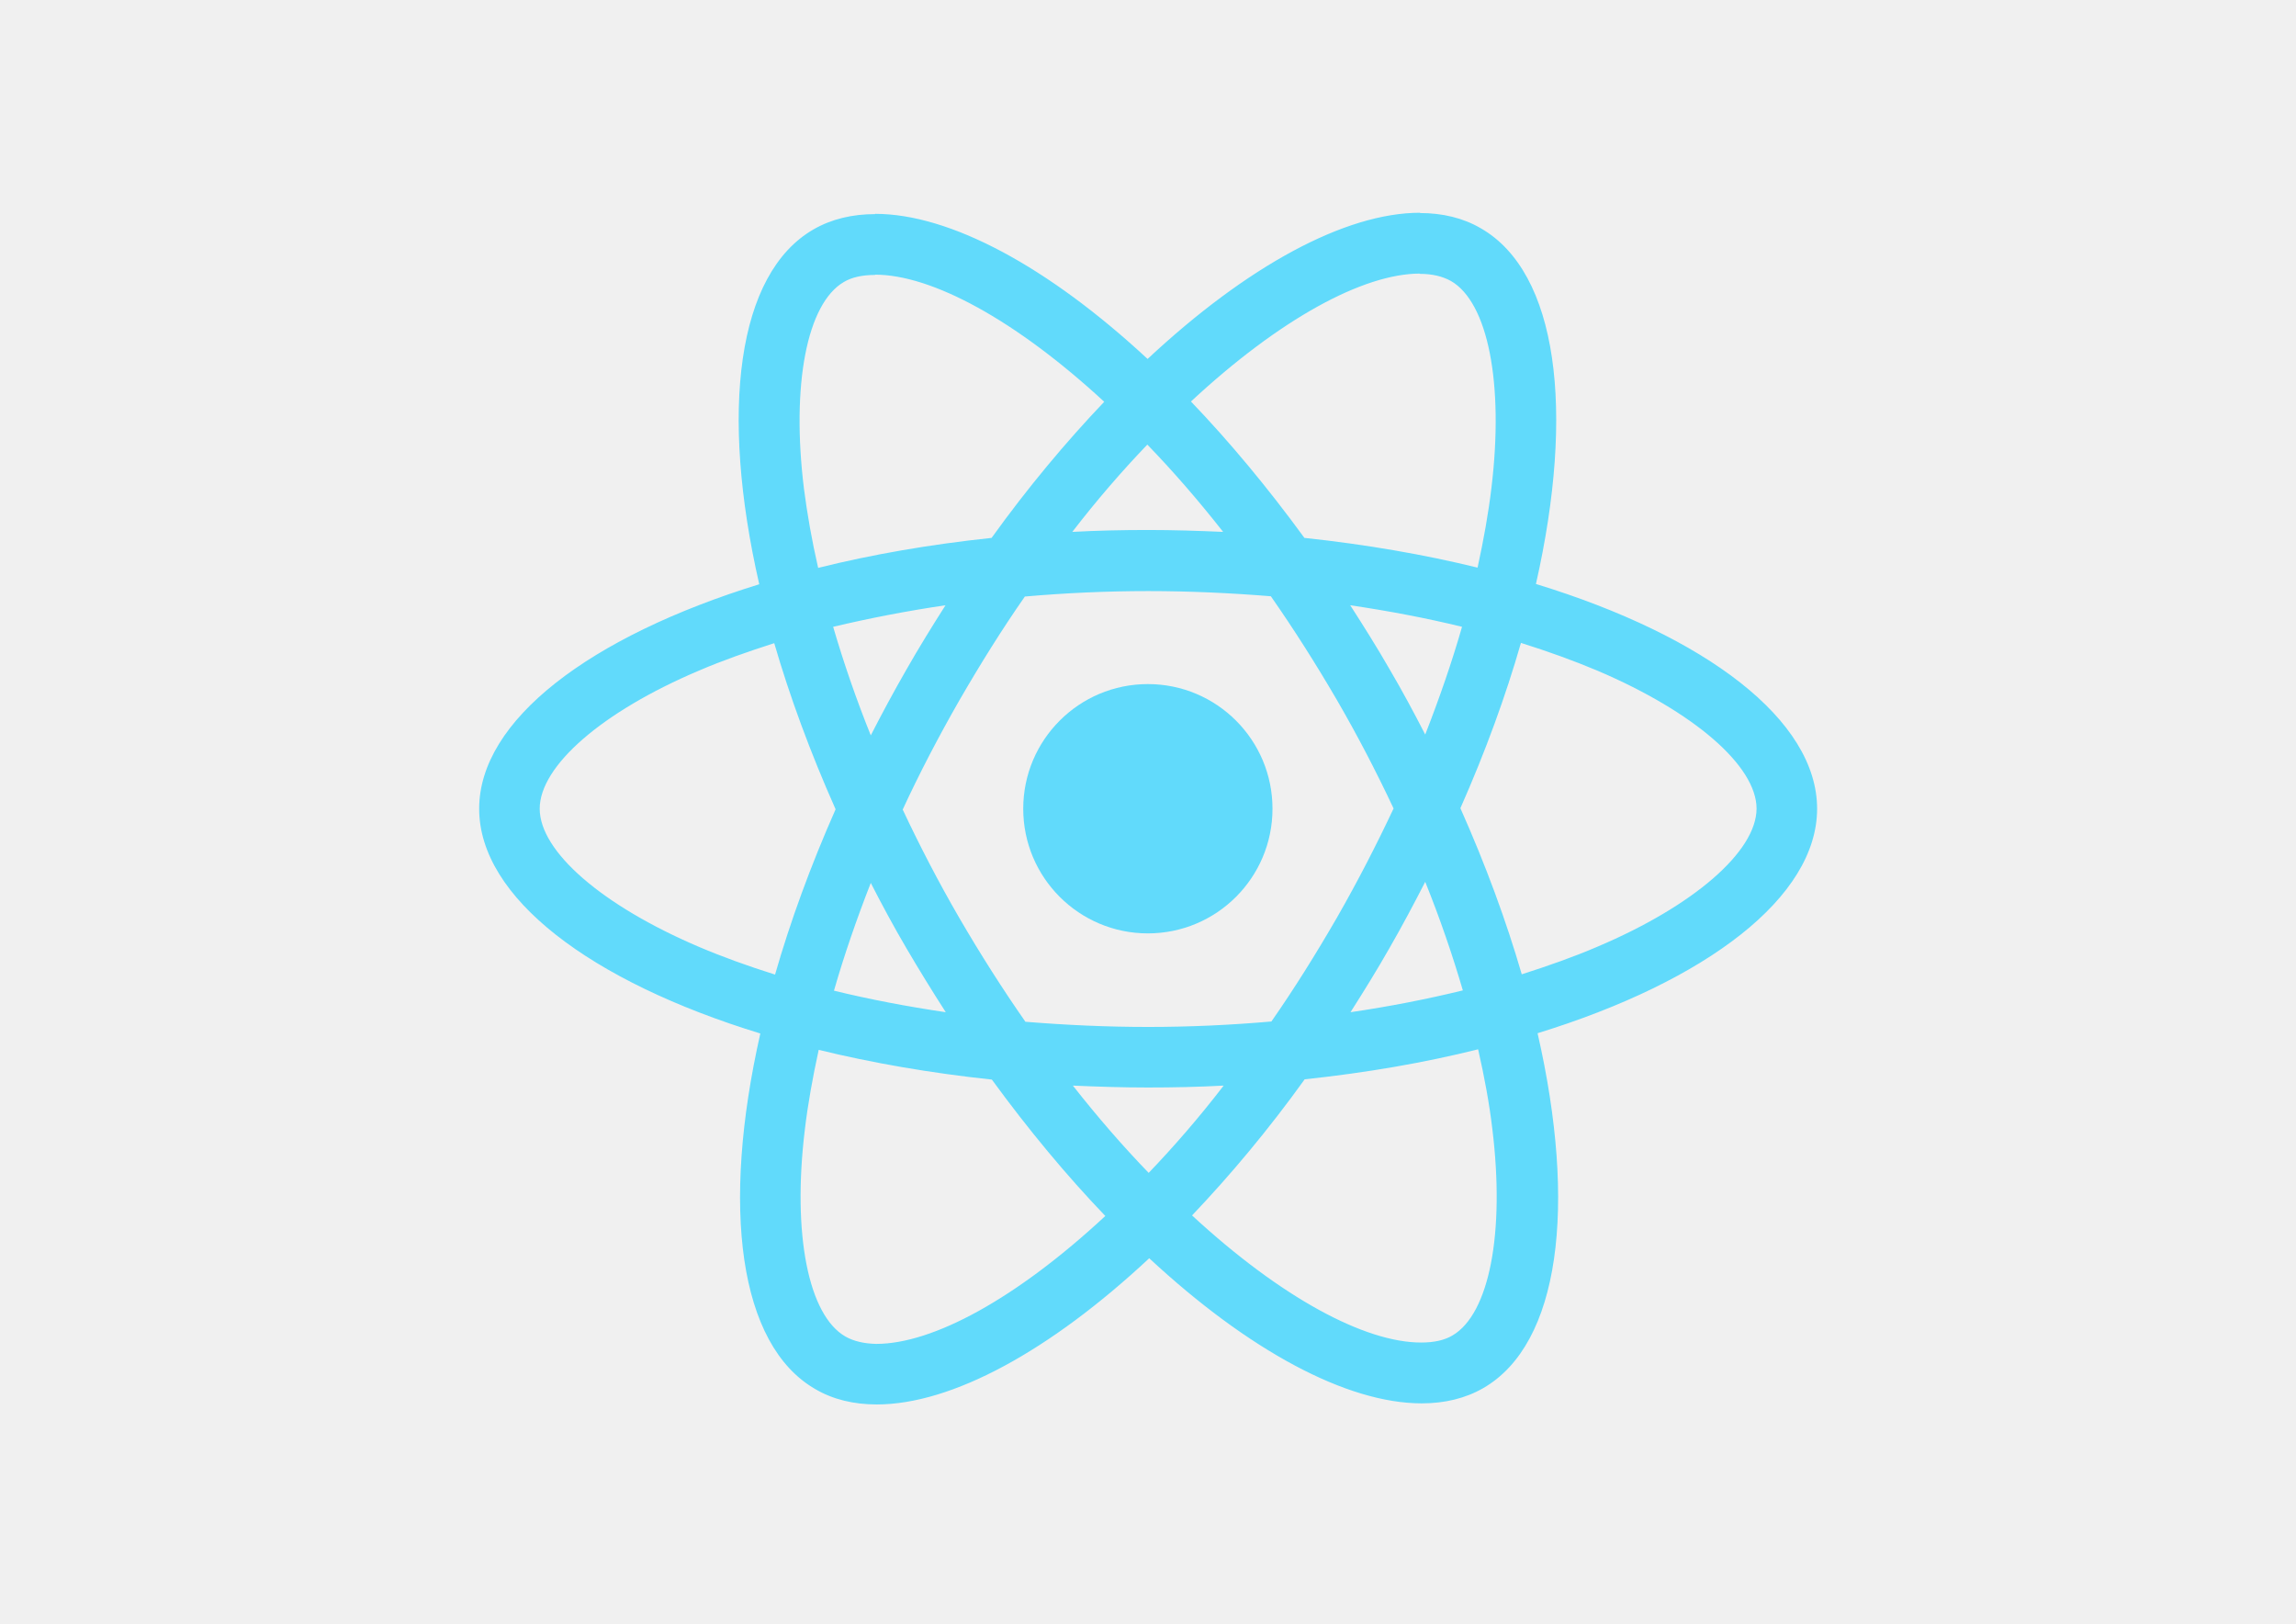
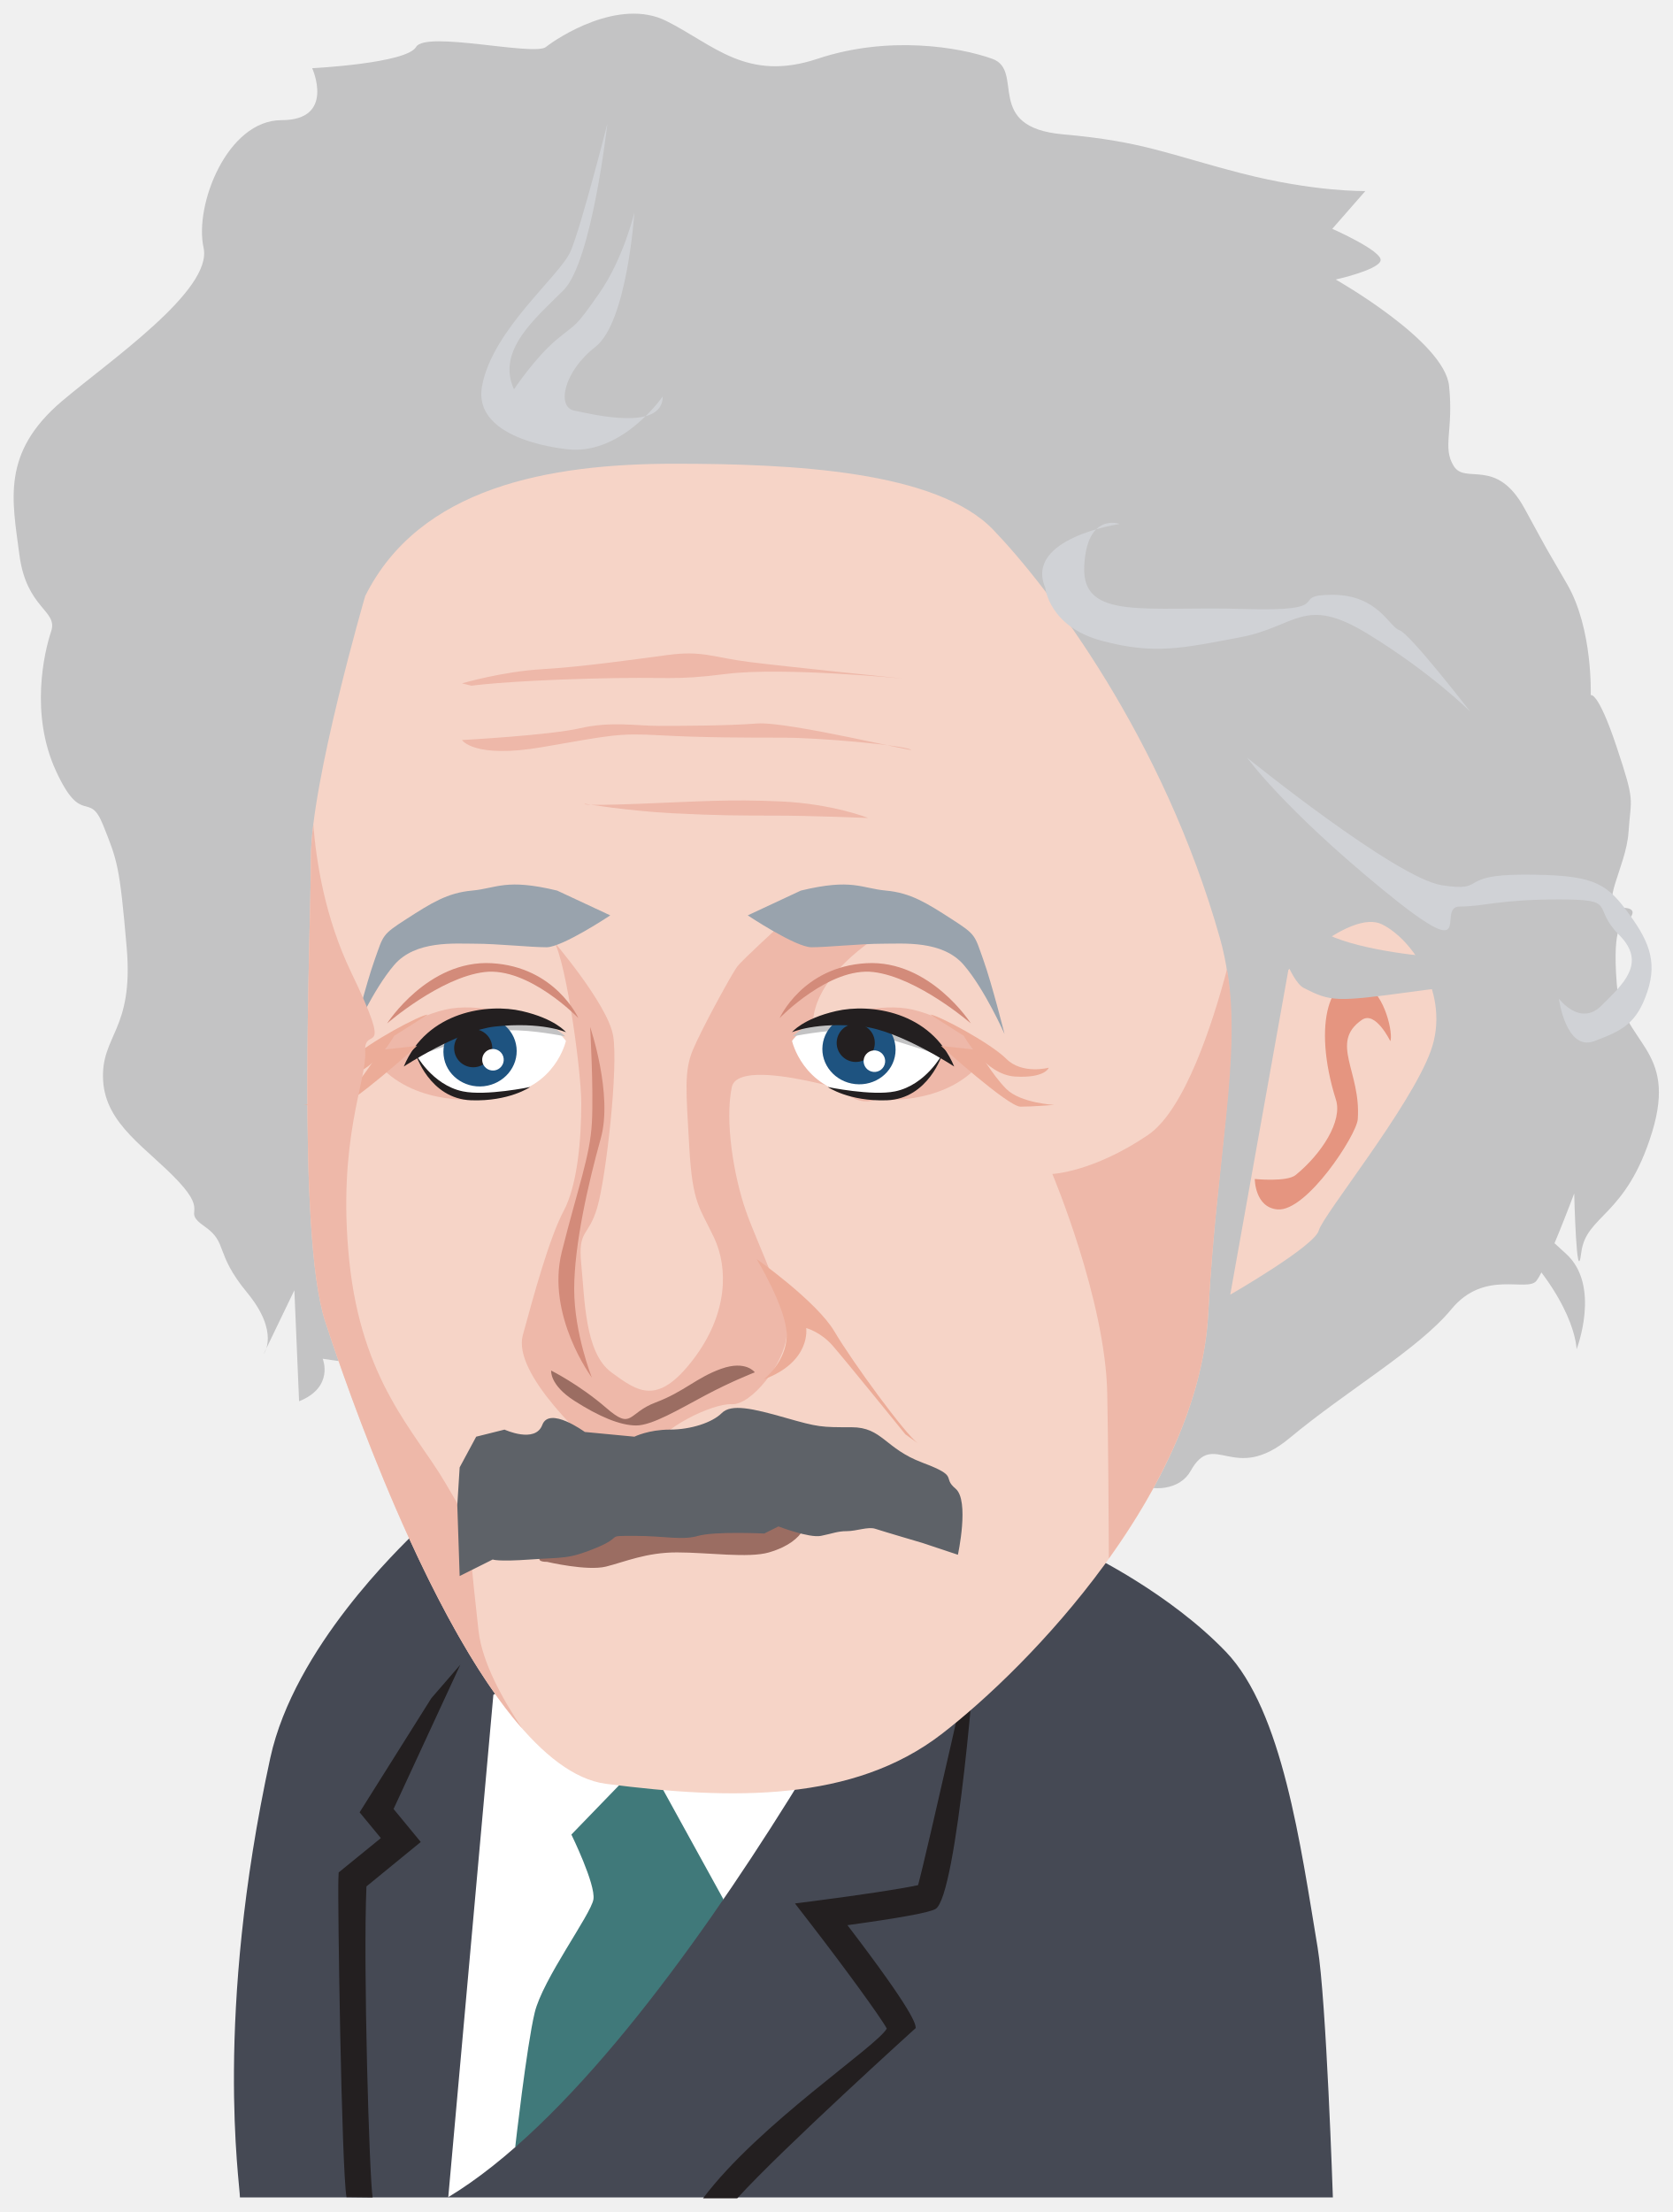
- <svg xmlns="http://www.w3.org/2000/svg" viewBox="0 0 841.9 595.3">
-   <g fill="#61DAFB">
-     <path d="M666.3 296.5c0-32.5-40.7-63.3-103.1-82.4 14.4-63.6 8-114.2-20.2-130.4-6.5-3.8-14.1-5.6-22.4-5.6v22.3c4.6 0 8.3.9 11.4 2.6 13.6 7.8 19.5 37.5 14.9 75.7-1.1 9.4-2.9 19.3-5.1 29.4-19.6-4.8-41-8.5-63.5-10.9-13.5-18.5-27.5-35.3-41.6-50 32.6-30.3 63.2-46.9 84-46.9V78c-27.5 0-63.5 19.6-99.9 53.6-36.4-33.8-72.4-53.2-99.9-53.2v22.3c20.7 0 51.4 16.5 84 46.6-14 14.7-28 31.4-41.3 49.9-22.6 2.4-44 6.1-63.6 11-2.3-10-4-19.7-5.2-29-4.7-38.2 1.1-67.9 14.6-75.8 3-1.8 6.9-2.6 11.5-2.6V78.5c-8.4 0-16 1.8-22.6 5.6-28.1 16.2-34.4 66.7-19.9 130.1-62.2 19.2-102.7 49.9-102.7 82.3 0 32.5 40.7 63.3 103.1 82.4-14.4 63.6-8 114.2 20.2 130.4 6.5 3.8 14.1 5.6 22.5 5.6 27.5 0 63.5-19.6 99.9-53.6 36.4 33.8 72.4 53.2 99.9 53.2 8.4 0 16-1.8 22.6-5.6 28.1-16.2 34.4-66.7 19.9-130.1 62-19.1 102.5-49.9 102.5-82.3zm-130.2-66.7c-3.7 12.9-8.3 26.2-13.5 39.5-4.1-8-8.4-16-13.1-24-4.6-8-9.5-15.8-14.4-23.4 14.2 2.1 27.9 4.7 41 7.9zm-45.8 106.5c-7.8 13.5-15.8 26.3-24.1 38.2-14.9 1.3-30 2-45.2 2-15.1 0-30.2-.7-45-1.9-8.3-11.9-16.4-24.6-24.2-38-7.6-13.1-14.5-26.4-20.8-39.8 6.2-13.4 13.2-26.8 20.7-39.9 7.8-13.5 15.8-26.3 24.1-38.2 14.9-1.3 30-2 45.2-2 15.1 0 30.2.7 45 1.9 8.3 11.9 16.4 24.6 24.2 38 7.6 13.1 14.5 26.4 20.8 39.8-6.3 13.4-13.2 26.8-20.7 39.9zm32.3-13c5.4 13.4 10 26.8 13.8 39.8-13.1 3.2-26.9 5.9-41.2 8 4.9-7.7 9.8-15.6 14.4-23.7 4.6-8 8.9-16.1 13-24.1zM421.2 430c-9.3-9.6-18.6-20.3-27.8-32 9 .4 18.2.7 27.5.7 9.4 0 18.7-.2 27.8-.7-9 11.7-18.3 22.4-27.5 32zm-74.4-58.9c-14.2-2.1-27.9-4.7-41-7.9 3.7-12.9 8.3-26.2 13.5-39.5 4.1 8 8.4 16 13.1 24 4.7 8 9.5 15.8 14.4 23.4zM420.7 163c9.3 9.6 18.6 20.3 27.8 32-9-.4-18.2-.7-27.5-.7-9.4 0-18.7.2-27.8.7 9-11.7 18.3-22.4 27.5-32zm-74 58.9c-4.9 7.7-9.8 15.6-14.4 23.7-4.6 8-8.9 16-13 24-5.4-13.4-10-26.8-13.8-39.8 13.1-3.1 26.9-5.8 41.2-7.9zm-90.5 125.2c-35.4-15.1-58.3-34.9-58.3-50.6 0-15.7 22.9-35.6 58.3-50.6 8.6-3.7 18-7 27.7-10.1 5.7 19.6 13.2 40 22.5 60.9-9.2 20.8-16.6 41.1-22.2 60.6-9.9-3.1-19.3-6.5-28-10.2zM310 490c-13.6-7.8-19.5-37.5-14.9-75.7 1.1-9.4 2.9-19.3 5.1-29.4 19.6 4.8 41 8.5 63.5 10.9 13.5 18.5 27.5 35.3 41.6 50-32.6 30.3-63.2 46.9-84 46.9-4.5-.1-8.3-1-11.3-2.7zm237.2-76.2c4.7 38.2-1.1 67.9-14.6 75.8-3 1.8-6.9 2.6-11.5 2.6-20.7 0-51.4-16.5-84-46.6 14-14.7 28-31.4 41.3-49.9 22.6-2.4 44-6.1 63.6-11 2.3 10.1 4.1 19.8 5.2 29.1zm38.5-66.7c-8.6 3.7-18 7-27.7 10.1-5.7-19.6-13.2-40-22.5-60.9 9.2-20.8 16.6-41.1 22.2-60.6 9.9 3.1 19.3 6.5 28.1 10.2 35.4 15.1 58.3 34.9 58.3 50.6-.1 15.7-23 35.6-58.4 50.6zM320.8 78.4z" />
-     <circle cx="420.9" cy="296.5" r="45.7" />
-     <path d="M520.5 78.1z" />
+ <svg xmlns="http://www.w3.org/2000/svg" id="svg2" version="1.1" xml:space="preserve" width="612.524" height="810" viewBox="0 0 574.241 759.375">
+   <defs id="defs6" />
+   <g id="g12-3" transform="matrix(0.1441269,0,0,-0.1441269,-209.0629,836.5566)">
+     <path d="m 2911.91,1709.21 119.54,-30.94 620.43,223.6 -644.41,-1021.862 -489.09,-309.16 -21.02,908.572 128.45,510.12 286.1,-280.33" style="fill:#ffffff;fill-opacity:1;fill-rule:nonzero;stroke:none" id="path14-6" />
+     <path d="m 2988.34,1617.1 -176.69,-182.54 c 0,0 58.08,-118.4 52.52,-154.26 -5.63,-35.86 -121.01,-190.27 -139.99,-270.21 -19.2,-80.164 -46.34,-320.145 -46.34,-320.145 l 329.63,190.063 166.36,400.292 -185.49,336.8" style="fill:#40797a;fill-opacity:1;fill-rule:nonzero;stroke:none" id="path16-7" />
+     <path d="m 3719.8,2212.65 c 0,0 -638.42,-1301.353 -1201.42,-1641.802 l 107.43,1196.502 110.25,63.07 c 0,0 -262.61,357.75 -296.36,323.87 -33.75,-34.18 -287.93,-273.73 -345.32,-537.4 C 1960.09,999.188 2022.11,603.898 2022.11,570.148 h 2603.52 c 0,0 -15.59,470.662 -36.27,594.982 -40.5,242.71 -83.73,564.26 -218.68,704.88 -134.85,140.41 -325.39,231.82 -325.39,231.82 0,0 -4.86,253.82 -55.49,280.97 -50.55,27 -270,-43.32 -270,-43.32 v -126.83" style="fill:#454954;fill-opacity:1;fill-rule:nonzero;stroke:none" id="path18-5" />
+     <path d="m 3776.76,1918.04 c 0,0 -118.06,-526.15 -139.22,-603.92 -35.5,-8.23 -140.84,-23.97 -234.91,-36.14 l -58.36,-7.52 35.99,-46.62 c 80.16,-103.71 167.48,-223.24 182.69,-251.371 -22.09,-41.481 -304.75,-227.242 -437.71,-404.434 h 81.49 c 106.03,116.992 425.25,405.703 425.25,405.703 -0.69,9.84 -2.53,35.162 -162.69,244.962 124.25,17.09 194.68,29.96 209.67,38.54 52.03,29.66 98.58,630.84 97.8,660.8" style="fill:#231f20;fill-opacity:1;fill-rule:nonzero;stroke:none" id="path20-3" />
+     <path d="m 2338.23,570.148 -62.28,0.7 c -11.82,68.269 -21.39,709.592 -19.28,758.242 l 0.63,15.2 100.49,81.83 -50.63,61.39 170.86,271.76 69.04,79.8 -158.97,-343.61 64.75,-78.61 -129.37,-105.82 c -8.16,-188.44 7.03,-695.882 14.76,-740.882" style="fill:#231f20;fill-opacity:1;fill-rule:nonzero;stroke:none" id="path22-5" />
+     <path d="m 2219.27,2567.86 c 0,0 28.12,-67.5 -56.25,-101.25 l -11.25,264.45 -73.13,-151.88 c 0,0 39.45,50.56 -39.37,146.18 -78.75,95.63 -44.93,118.26 -101.25,157.57 -56.25,39.31 11.25,28.06 -61.88,106.81 -73.12,78.82 -174.51,135 -180,241.87 -5.62,106.95 73.13,118.13 56.25,315 -16.87,196.95 -22.5,208.13 -56.25,292.5 -33.75,84.38 -50.55,-5.62 -112.5,129.38 -61.87,135 -28.12,281.32 -11.25,331.94 16.88,50.63 -58.78,53.23 -75.66,182.61 -16.87,129.37 -43.87,242.43 101.25,365.69 112.5,95.56 359.86,264.31 337.5,365.56 -22.5,101.25 56.25,303.81 185.63,303.81 129.37,0 73.12,123.75 73.12,123.75 0,0 224.86,11.32 247.5,50.63 22.5,39.31 281.33,-22.57 309.37,-0.07 28.13,22.5 174.46,118.19 286.88,61.88 112.5,-56.25 191.25,-146.25 360,-90 168.75,56.25 337.58,28.12 416.25,0 78.75,-28.13 -22.42,-163.13 168.75,-180 191.25,-16.88 250.04,-47.68 424.41,-92.68 174.38,-45 295.59,-42.32 295.59,-42.32 l -78.75,-90 c 0,0 120.73,-53.3 115.04,-75.8 -5.63,-22.5 -106.88,-45 -106.88,-45 0,0 258.61,-146.18 270,-253.13 11.25,-106.87 -16.87,-146.25 11.25,-191.25 28.13,-45 101.25,22.5 168.75,-101.25 67.5,-123.75 39.38,-73.05 101.25,-180 61.88,-106.87 56.25,-264.37 56.25,-264.37 0,0 16.88,11.25 61.88,-123.75 45,-135 33.82,-118.13 28.12,-202.5 -5.62,-84.38 -73.05,-180 -16.87,-180 56.25,0 5.62,-39.38 5.62,-39.38 0,0 -28.12,5.63 -16.87,-140.62 11.25,-146.25 146.25,-151.88 84.37,-354.38 -61.87,-202.5 -157.5,-196.87 -168.75,-286.87 -11.25,-90 -16.87,140.62 -16.87,140.62 0,0 -67.43,-180 -90,-208.12 -22.5,-28.13 -123.68,28.12 -202.5,-67.5 -78.75,-95.63 -250.04,-194.2 -385.04,-306.7 -135,-112.5 -180,22.5 -236.25,-78.75 -25.24,-45.43 -89.92,-50.63 -135,-28.13 -45,22.5 -1932.46,295.45 -1932.46,295.45" style="fill:#c3c3c4;fill-opacity:1;fill-rule:nonzero;stroke:none" id="path24-6" />
+     <path d="m 2320.52,4384.74 c 0,0 -129.38,-444.24 -129.38,-624.31 0,-180.07 -33.75,-894.44 33.75,-1102.57 67.5,-208.12 365.63,-1063.12 669.38,-1102.5 303.75,-39.3 589.22,-42.75 798.75,118.13 209.61,161.01 612.98,579.37 635.62,1001.25 22.5,421.87 91.97,668.31 28.13,894.37 -135,478.13 -407.68,835.31 -540,973.13 -135,140.62 -478.13,157.5 -759.38,157.5 -300.66,0 -607.5,-56.25 -736.87,-315" style="fill:#f6d4c7;fill-opacity:1;fill-rule:nonzero;stroke:none" id="path26-2" />
+     <path d="m 2753.64,2084.11 c 0,0 95.49,-22.5 140.63,-11.25 45,11.25 95.48,33.75 168.75,33.75 73.12,0 170.99,-14.2 219.37,0 95.63,28.13 90,84.38 90,84.38 0,0 -264.51,22.5 -410.62,-5.63 -146.25,-28.12 -275.63,-101.25 -208.13,-101.25" style="fill:#9b6d62;fill-opacity:1;fill-rule:nonzero;stroke:none" id="path28-9" />
+     <path d="m 2763.49,3569.11 c 0,0 135,-156.09 147.65,-232.03 12.66,-75.94 -16.87,-337.5 -37.97,-409.22 -21.09,-71.72 -46.4,-50.62 -37.96,-135 8.43,-84.37 8.43,-210.94 71.71,-257.34 63.29,-46.41 109.69,-80.16 194.07,29.53 84.37,109.69 84.37,219.37 50.62,291.09 -33.75,71.72 -51.54,80.16 -59.06,215.16 -7.67,135 -12.66,181.41 8.44,232.03 21.09,50.63 92.81,181.41 105.47,198.28 12.65,16.88 105.46,101.25 105.46,101.25 0,0 223.6,42.19 299.54,12.66 0,0 -278.44,-135 -215.16,-303.75 63.28,-168.75 141.11,-126 141.11,-126 0,0 -326.74,109.12 -343.61,28.97 -16.88,-80.16 4.22,-210.94 33.75,-295.32 29.53,-84.37 102.51,-226.33 97.03,-295.31 -5.62,-68.9 -84.52,-166.99 -130.78,-164.53 -46.34,2.68 -172.97,-59.06 -189.84,-109.69 -16.88,-50.62 -59.07,-59.06 -105.47,-21.09 -46.41,37.97 -227.82,202.5 -202.5,295.31 25.31,92.81 63.28,232.03 97.03,295.31 33.75,63.29 42.19,172.97 42.19,257.35 0,84.37 -42.19,379.69 -71.72,392.34" style="fill:#eeb8a9;fill-opacity:1;fill-rule:nonzero;stroke:none" id="path30-1" />
+     <path d="m 3433.84,3381.73 c 0,0 99.7,31.42 174.66,20.73 80.86,-11.38 215.45,-90 171.98,-137.17 -89.72,-97.8 -243.07,-79.52 -243.07,-79.52 l -103.57,195.96" style="fill:#eeb8a9;fill-opacity:1;fill-rule:nonzero;stroke:none" id="path32-2" />
+     <path d="m 3337.3,3324.99 c 0,0 24.68,-112.23 153,-129.87 94.01,-12.86 130.78,3.44 172.34,45.63 41.7,42.05 29.32,72.29 29.32,72.29 0,0 -59.26,62.01 -182.6,73.83 -123.12,11.52 -172.06,-61.88 -172.06,-61.88" style="fill:#ffffff;fill-opacity:1;fill-rule:nonzero;stroke:none" id="path34-7" />
+     <path d="m 3339.06,3335.67 c 0,0 78.89,16.31 133.32,14.42 54.27,-2.11 222.75,-61.53 222.75,-61.53 0,0 -65.54,94.79 -185.77,98.31 -120.09,3.51 -170.3,-51.2 -170.3,-51.2" style="fill:#c3c3c4;fill-opacity:1;fill-rule:nonzero;stroke:none" id="path36-0" />
+     <path d="m 3583.47,3295.31 c -4.93,-45.55 -47.88,-78.46 -95.91,-73.19 -47.81,5.2 -82.68,46.62 -77.55,92.32 4.99,45.77 47.88,78.54 95.76,73.27 48.03,-5.28 82.83,-46.55 77.7,-92.4" style="fill:#1e5380;fill-opacity:1;fill-rule:nonzero;stroke:none" id="path38-9" />
+     <path d="m 3337.24,3345.65 c 0,0 25.31,32.08 105.18,50.42 79.74,18.49 225.71,0.42 281.12,-132.11 0,0 -130.5,85.64 -217,95.2 -111.79,12.24 -169.3,-13.51 -169.3,-13.51" style="fill:#231f20;fill-opacity:1;fill-rule:nonzero;stroke:none" id="path40-3" />
+     <path d="m 3534.18,3315.28 c -2.73,-24.96 -25.03,-42.89 -50.14,-40.21 -24.89,2.81 -42.89,25.31 -40.14,50.06 2.74,24.96 25.09,43.02 49.99,40.21 25.1,-2.81 43.03,-25.1 40.29,-50.06" style="fill:#231f20;fill-opacity:1;fill-rule:nonzero;stroke:none" id="path42-6" />
+     <path d="m 3558.99,3273.94 c -1.54,-14.2 -14.26,-24.4 -28.26,-22.78 -14.12,1.55 -24.32,14.2 -22.85,28.26 1.48,14.2 14.28,24.33 28.41,22.79 14.07,-1.56 24.26,-14.21 22.7,-28.27" style="fill:#ffffff;fill-opacity:1;fill-rule:nonzero;stroke:none" id="path44-0" />
+     <path d="m 3695.83,3294.54 c 0,0 -33.26,-107.58 -132.82,-111.02 -90.71,-3.1 -140.56,31.64 -140.56,31.64 0,0 105.19,-21.87 160.31,-10.4 73.76,15.18 113.07,89.78 113.07,89.78" style="fill:#231f20;fill-opacity:1;fill-rule:nonzero;stroke:none" id="path46-6" />
+     <path d="m 3691.96,3313.04 c 0,0 159.96,-144.71 189.5,-144.71 29.53,0 80.15,4.22 80.15,4.22 0,0 -80.15,4.22 -113.9,37.97 -33.75,33.75 -67.5,92.81 -67.5,92.81 l -88.25,9.71" style="fill:#ecac98;fill-opacity:1;fill-rule:nonzero;stroke:none" id="path48-2" />
+     <path d="m 3746.46,3337.08 c 0,0 50.62,-92.81 122.34,-97.03 71.72,-4.22 80.16,21.09 80.16,21.09 0,0 -63.29,-16.87 -101.25,21.1 -37.97,37.97 -164.54,105.47 -181.41,105.47 l 80.16,-50.63" style="fill:#ecac98;fill-opacity:1;fill-rule:nonzero;stroke:none" id="path50-6" />
+     <path d="m 3307.71,3379.27 c 0,0 118.12,122.34 223.59,109.69 105.47,-12.66 232.03,-122.35 232.03,-122.35 0,0 -97.03,151.88 -248.91,143.44 -151.87,-8.44 -206.71,-130.78 -206.71,-130.78" style="fill:#d38b7a;fill-opacity:1;fill-rule:nonzero;stroke:none" id="path52-1" />
+     <path d="m 3231.77,3623.96 c 0,0 113.9,-75.94 151.87,-75.94 37.97,0 118.13,8.44 168.75,8.44 50.63,0 143.44,8.43 194.07,-50.63 50.62,-59.06 97.03,-164.53 97.03,-164.53 0,0 -29.53,118.12 -50.63,177.19 -21.09,59.06 -16.87,59.06 -75.94,97.03 -59.06,37.97 -97.03,62.16 -156.09,67.5 -59.06,5.49 -80.16,29.53 -202.5,0" style="fill:#99a3ad;fill-opacity:1;fill-rule:nonzero;stroke:none" id="path54-8" />
+     <path d="m 2702.17,3381.73 c 0,0 -99.85,31.42 -174.66,20.73 -80.86,-11.38 -215.43,-90 -172.05,-137.17 89.78,-97.8 243.08,-79.52 243.08,-79.52 l 103.63,195.96" style="fill:#eeb8a9;fill-opacity:1;fill-rule:nonzero;stroke:none" id="path56-7" />
+     <path d="m 2798.64,3324.99 c 0,0 -24.6,-112.23 -153.01,-129.87 -94,-12.86 -130.77,3.44 -172.4,45.63 -41.55,42.05 -29.25,72.29 -29.25,72.29 0,0 59.2,62.01 182.67,73.83 123.14,11.52 171.99,-61.88 171.99,-61.88" style="fill:#ffffff;fill-opacity:1;fill-rule:nonzero;stroke:none" id="path58-9" />
+     <path d="m 2796.95,3335.67 c 0,0 -79.03,16.31 -133.45,14.42 -54.14,-2.11 -222.68,-61.53 -222.68,-61.53 0,0 65.47,94.79 185.83,98.31 120.03,3.51 170.3,-51.2 170.3,-51.2" style="fill:#c3c3c4;fill-opacity:1;fill-rule:nonzero;stroke:none" id="path60-2" />
+     <path d="m 2507.33,3290.32 c 4.87,-45.7 47.88,-78.53 95.91,-73.34 47.81,5.35 82.69,46.69 77.64,92.54 -5,45.71 -47.9,78.32 -95.92,73.13 -48.03,-5.35 -82.76,-46.62 -77.63,-92.33" style="fill:#1e5380;fill-opacity:1;fill-rule:nonzero;stroke:none" id="path62-0" />
+     <path d="m 2798.79,3345.65 c 0,0 -25.32,32.08 -105.25,50.42 -79.75,18.49 -225.72,0.42 -281.13,-132.11 0,0 130.57,85.64 217.05,95.2 111.8,12.24 169.33,-13.51 169.33,-13.51" style="fill:#231f20;fill-opacity:1;fill-rule:nonzero;stroke:none" id="path64-2" />
+     <path d="m 2532.65,3302.63 c 2.74,-24.96 25.17,-42.89 50.14,-40.22 25.02,2.82 42.88,25.32 40.14,50.05 -2.61,24.97 -24.96,43.04 -49.98,40.23 -25.05,-2.82 -43.05,-25.1 -40.3,-50.06" style="fill:#231f20;fill-opacity:1;fill-rule:nonzero;stroke:none" id="path66-3" />
+     <path d="m 2599.31,3277.31 c 1.48,-14.13 14.21,-24.26 28.26,-22.85 14.13,1.62 24.39,14.42 22.79,28.48 -1.48,14.06 -14.29,24.26 -28.41,22.64 -14,-1.55 -24.13,-14.2 -22.64,-28.27" style="fill:#ffffff;fill-opacity:1;fill-rule:nonzero;stroke:none" id="path68-7" />
+     <path d="m 2440.2,3294.54 c 0,0 33.25,-107.58 132.81,-111.02 90.63,-3.1 140.41,31.64 140.41,31.64 0,0 -105.04,-21.87 -160.31,-10.4 -73.62,15.18 -112.91,89.78 -112.91,89.78" style="fill:#231f20;fill-opacity:1;fill-rule:nonzero;stroke:none" id="path70-5" />
+     <path d="m 2443.98,3313.04 c 0,0 -159.89,-144.71 -189.42,-144.71 -29.52,0 -80.16,4.22 -80.16,4.22 0,0 80.16,4.22 113.91,37.97 33.75,33.75 67.5,92.81 67.5,92.81 l 88.17,9.71" style="fill:#ecac98;fill-opacity:1;fill-rule:nonzero;stroke:none" id="path72-9" />
+     <path d="m 2389.56,3337.08 c 0,0 -50.61,-92.81 -122.34,-97.03 -71.72,-4.22 -80.16,21.09 -80.16,21.09 0,0 63.28,-16.87 101.25,21.1 37.98,37.97 164.53,105.47 181.41,105.47 l -80.16,-50.63" style="fill:#ecac98;fill-opacity:1;fill-rule:nonzero;stroke:none" id="path74-2" />
+     <path d="m 2828.31,3379.27 c 0,0 -118.11,122.34 -223.59,109.69 -105.47,-12.66 -232.02,-122.35 -232.02,-122.35 0,0 97.02,151.88 248.89,143.44 151.88,-8.44 206.72,-130.78 206.72,-130.78" style="fill:#d38b7a;fill-opacity:1;fill-rule:nonzero;stroke:none" id="path76-2" />
+     <path d="m 2904.25,3623.96 c 0,0 -113.91,-75.94 -151.87,-75.94 -37.98,0 -118.13,8.44 -168.75,8.44 -50.63,0 -143.43,8.43 -194.07,-50.63 -50.61,-59.06 -97.02,-164.53 -97.02,-164.53 0,0 29.52,118.12 50.61,177.19 21.1,59.06 16.89,59.06 75.94,97.03 59.06,37.97 97.04,62.16 156.11,67.5 59.05,5.49 80.14,29.53 202.5,0" style="fill:#99a3ad;fill-opacity:1;fill-rule:nonzero;stroke:none" id="path78-8" />
+     <path d="m 2856.3,3358.17 c 0,0 54.84,-160.31 25.31,-265.78 -29.53,-105.47 -63.28,-253.12 -63.28,-358.59 0,-105.47 42.19,-210.94 42.19,-210.94 0,0 -109.69,147.66 -71.72,299.53 37.97,151.88 67.5,227.82 71.72,307.97 4.22,80.16 -4.22,227.81 -4.22,227.81" style="fill:#d38b7a;fill-opacity:1;fill-rule:nonzero;stroke:none" id="path80-9" />
+     <path d="m 2763.49,2539.74 c 0,0 -4.22,-33.75 54.84,-71.72 59.06,-37.97 109.69,-59.06 147.66,-59.06 37.97,0 101.25,37.96 164.53,71.71 63.28,33.75 118.12,54.85 118.12,54.85 0,0 -21.09,29.53 -80.15,8.44 -59.07,-21.1 -88.6,-54.85 -156.1,-80.16 -67.5,-25.31 -54.84,-67.5 -118.12,-12.66 -63.28,54.85 -130.78,88.6 -130.78,88.6" style="fill:#9b6d62;fill-opacity:1;fill-rule:nonzero;stroke:none" id="path82-7" />
+     <path d="m 3269.74,2518.64 c 0,0 54.84,42.19 54.84,105.47 0,63.28 -71.72,181.41 -71.72,181.41 0,0 143.44,-101.25 185.63,-172.97 42.18,-71.72 168.75,-244.69 198.28,-265.78 29.53,-21.1 -29.53,21.09 -29.53,21.09 0,0 -143.44,177.19 -172.97,210.94 -29.53,33.75 -63.28,42.19 -63.28,42.19 0,0 12.65,-80.16 -101.25,-122.35" style="fill:#ecac98;fill-opacity:1;fill-rule:nonzero;stroke:none" id="path84-3" />
+     <path d="m 4373.5,3495.64 c -34.59,-130.3 -101.04,-335.61 -188.29,-394.81 -130.79,-88.59 -227.82,-92.81 -227.82,-92.81 0,0 126.57,-299.53 130.78,-523.13 2.39,-126.7 3.37,-281.95 3.87,-392.69 124.66,174.01 225.63,377.79 236.6,582.54 20.11,376.74 80.24,614.18 44.86,820.9" style="fill:#eeb8a9;fill-opacity:1;fill-rule:nonzero;stroke:none" id="path86-6" />
+     <path d="m 2590.52,1919.58 c -16.88,147.66 -25.31,253.13 -25.31,253.13 0,0 16.72,-19.83 -54.85,101.25 -71.65,121.28 -198.28,240.46 -227.81,527.34 -29.53,286.87 42.19,430.31 37.97,497.81 -4.22,67.5 71.72,-29.53 -33.75,189.85 -61.73,128.53 -82.89,262.25 -89.93,351.42 -3.59,-30.67 -5.7,-57.65 -5.7,-79.95 0,-180.07 -33.75,-894.44 33.75,-1102.57 52.45,-161.72 244.12,-713.81 469.54,-970.66 -46.19,68.69 -95.34,157.15 -103.91,232.38" style="fill:#eeb8a9;fill-opacity:1;fill-rule:nonzero;stroke:none" id="path88-1" />
+     <path d="m 2961.77,2382.24 -118.13,11.25 c 0,0 -84.37,61.87 -101.25,16.87 -16.87,-45 -90,-11.25 -90,-11.25 l -67.5,-16.87 -39.37,-73.13 -5.63,-90 5.63,-168.75 78.75,39.38 c 0,0 11.32,-5.63 90,0 78.75,5.62 90,0.07 157.5,28.12 67.5,28.13 16.73,28.13 90,28.13 73.12,0 112.36,-11.25 151.87,0 39.38,11.25 157.5,5.62 157.5,5.62 l 33.75,16.88 c 0,0 73.2,-28.13 101.25,-22.5 28.13,5.62 39.24,11.25 61.88,11.25 22.5,0 50.62,11.25 67.5,5.62 16.87,-5.62 112.5,-33.75 112.5,-33.75 l 84.37,-28.12 c 0,0 28.13,129.37 -5.62,157.5 -33.75,28.12 11.25,28.12 -78.75,61.87 -90,33.75 -95.63,84.38 -168.75,84.38 -73.13,0 -78.68,0 -157.5,22.5 -78.75,22.5 -129.31,33.82 -151.88,11.25 -22.5,-22.5 -73.12,-39.38 -123.75,-39.38 -50.62,0 -84.37,-16.87 -84.37,-16.87" style="fill:#5e6268;fill-opacity:1;fill-rule:nonzero;stroke:none" id="path90-2" />
+     <path d="m 2573.64,4170.99 c 0,0 78.75,11.32 281.25,16.87 202.5,5.63 191.25,-5.62 326.25,11.25 135,16.88 421.88,-11.25 421.88,-11.25 0,0 -275.56,28.13 -365.63,39.38 -90,11.25 -112.5,28.12 -196.87,16.87 -84.38,-11.25 -202.64,-28.12 -298.13,-33.75 -95.62,-5.62 -191.25,-33.75 -191.25,-33.75" style="fill:#eeb8a9;fill-opacity:1;fill-rule:nonzero;stroke:none" id="path92-9" />
+     <path d="m 2551.14,4041.61 c 0,0 27.99,-45 191.25,-16.87 163.13,28.12 180,33.88 281.25,28.12 101.25,-5.62 208.13,-5.62 292.5,-5.62 84.38,0 275.49,-16.81 303.75,-28.13 28.13,-11.25 -292.43,67.5 -365.62,61.88 -73.13,-5.63 -185.63,-5.63 -236.25,-5.63 -50.63,0 -112.43,11.25 -185.63,-5.62 -73.12,-16.88 -281.25,-28.13 -281.25,-28.13" style="fill:#eeb8a9;fill-opacity:1;fill-rule:nonzero;stroke:none" id="path94-3" />
+     <path d="m 2843.64,3889.74 c 0,0 -16.87,-5.63 129.38,0 146.25,5.62 213.75,11.25 337.5,5.62 123.75,-5.62 208.12,-39.37 208.12,-39.37 0,0 -140.76,5.62 -219.37,5.62 -78.75,0 -140.56,0.07 -247.5,5.63 -106.88,5.62 -208.13,22.5 -208.13,22.5" style="fill:#eeb8a9;fill-opacity:1;fill-rule:nonzero;stroke:none" id="path96-1" />
+     <path d="m 4519.68,3494.16 c 0,0 149.34,143.29 222.05,108.84 72.63,-34.45 166,-169.02 116.65,-303.19 -49.43,-134.29 -256.37,-389.53 -266.34,-426.44 -9.91,-37.27 -210.88,-152.86 -210.88,-152.86 l 138.52,773.65" style="fill:#f6d4c7;fill-opacity:1;fill-rule:nonzero;stroke:none" id="path98-9" />
+     <path d="m 4702.14,3459.07 c 48.45,-23.2 67.43,-118.89 60.33,-134.78 0,0 -35.16,73.33 -67.77,50.76 -78.06,-54.28 -1.41,-123.05 -9.79,-236.82 -2.8,-37.4 -121.78,-220.5 -190.96,-214.66 -54.36,4.43 -54.36,72.49 -54.36,72.49 0,0 76.45,-7.73 97.45,9.49 62.44,51.12 111.94,128.68 95.91,179.3 -57.44,181.41 -13.84,314.02 69.19,274.22" style="fill:#e59580;fill-opacity:1;fill-rule:nonzero;stroke:none" id="path100-4" />
+     <path d="m 4404.58,3898.17 c 0,0 87.26,-414.27 151.88,-447.18 64.47,-32.77 75.93,-33.75 261.56,-8.44 185.62,25.31 261.56,25.31 312.19,-50.63 0,0 -203.21,126.92 -287.23,135.14 -84.02,8.3 -244.34,33.61 -269.65,84.24 -25.31,50.62 -168.75,286.87 -168.75,286.87" style="fill:#c3c3c4;fill-opacity:1;fill-rule:nonzero;stroke:none" id="path102-7" />
+     <path d="m 4826.46,3096.61 c 0,0 25.31,-50.62 202.5,-219.37 177.18,-168.75 177.18,-286.88 177.18,-286.88 0,0 59.07,151.88 -25.31,227.81 -84.37,75.94 -84.37,84.38 -160.31,168.75 -75.94,84.38 -194.06,109.69 -194.06,109.69" style="fill:#c3c3c4;fill-opacity:1;fill-rule:nonzero;stroke:none" id="path104-8" />
+     <path d="m 4421.46,3999.42 c 0,0 354.37,-286.87 464.06,-303.75 109.69,-16.87 33.75,25.32 194.06,25.32 160.31,0 194.06,-16.88 244.69,-84.38 50.62,-67.5 75.94,-118.12 50.62,-194.06 -25.31,-75.94 -59.06,-92.81 -126.56,-118.13 -67.5,-25.31 -84.37,101.25 -84.37,101.25 0,0 50.62,-67.5 101.25,-16.87 50.62,50.62 109.68,101.25 42.18,168.75 -67.5,67.5 0,84.37 -143.43,84.37 -143.44,0 -177.19,-16.87 -236.25,-16.87 -59.07,0 50.62,-151.88 -185.63,42.19 -236.25,194.06 -320.62,312.18 -320.62,312.18" style="fill:#d0d2d6;fill-opacity:1;fill-rule:nonzero;stroke:none" id="path106-4" />
+     <path d="m 3940.52,4404.42 c 0,0 8.44,-92.81 135,-126.56 126.56,-33.75 194.06,-16.87 329.06,8.44 135,25.31 151.88,101.25 303.75,8.44 151.88,-92.82 244.69,-185.63 244.69,-185.63 0,0 -143.44,185.63 -168.75,194.06 -25.31,8.44 -50.63,84.38 -160.31,84.38 -109.69,0 19.54,-40.92 -210.94,-33.75 -230.56,7.38 -385.67,-28.83 -379.69,101.25 5.9,130.15 84.38,101.25 84.38,101.25 0,0 -227.82,-33.75 -177.19,-151.88" style="fill:#d0d2d6;fill-opacity:1;fill-rule:nonzero;stroke:none" id="path108-5" />
+     <path d="m 2809.89,4733.49 c 0,0 -236.25,16.87 -210.93,151.87 25.31,135 185.62,261.56 210.93,320.63 25.32,59.06 87.46,303.61 87.46,303.61 0,0 -36.83,-328.93 -104.33,-396.43 -67.5,-67.5 -160.31,-143.43 -118.13,-236.25 0,0 50.63,75.94 101.25,118.13 50.63,42.19 42.19,25.31 101.25,109.69 59.07,84.37 84.38,194.06 84.38,194.06 0,0 -16.88,-261.56 -92.81,-320.63 -75.94,-59.06 -92.82,-143.43 -50.63,-151.87 42.19,-8.44 210.94,-50.63 210.94,33.75 0,0 -92.81,-135 -219.38,-126.56" style="fill:#d0d2d6;fill-opacity:1;fill-rule:nonzero;stroke:none" id="path110-0" />
  </g>
</svg>
